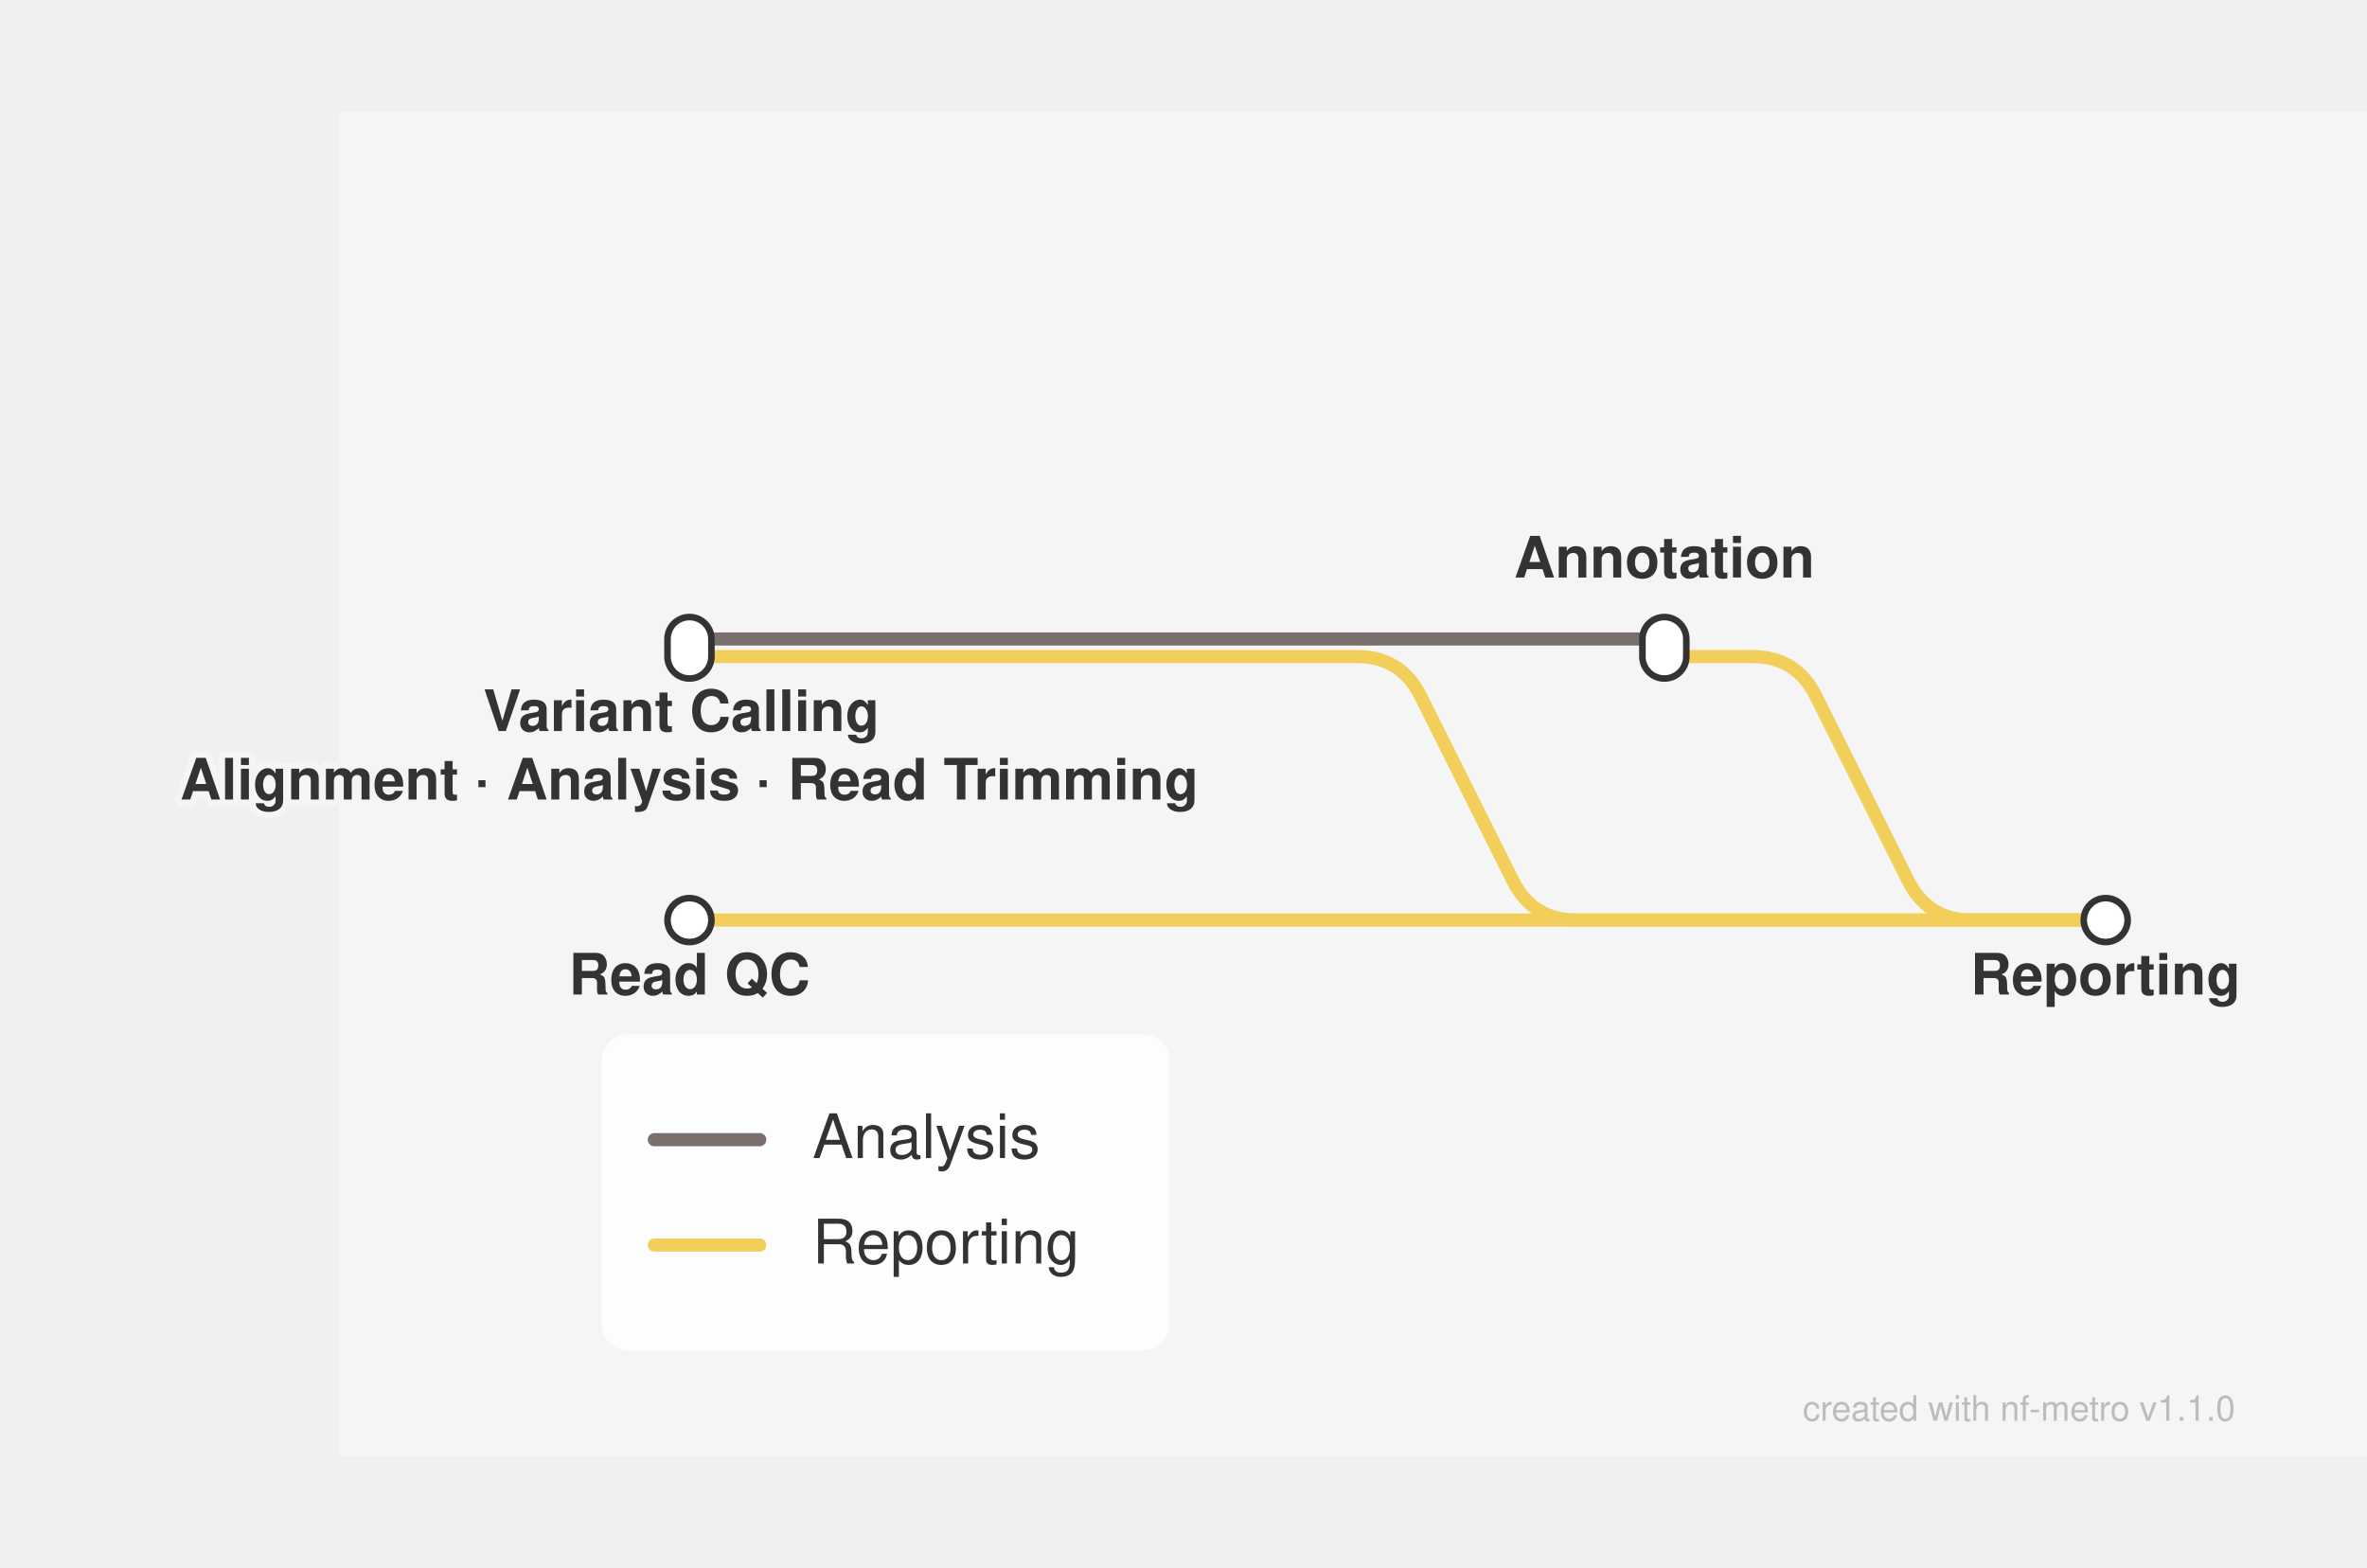
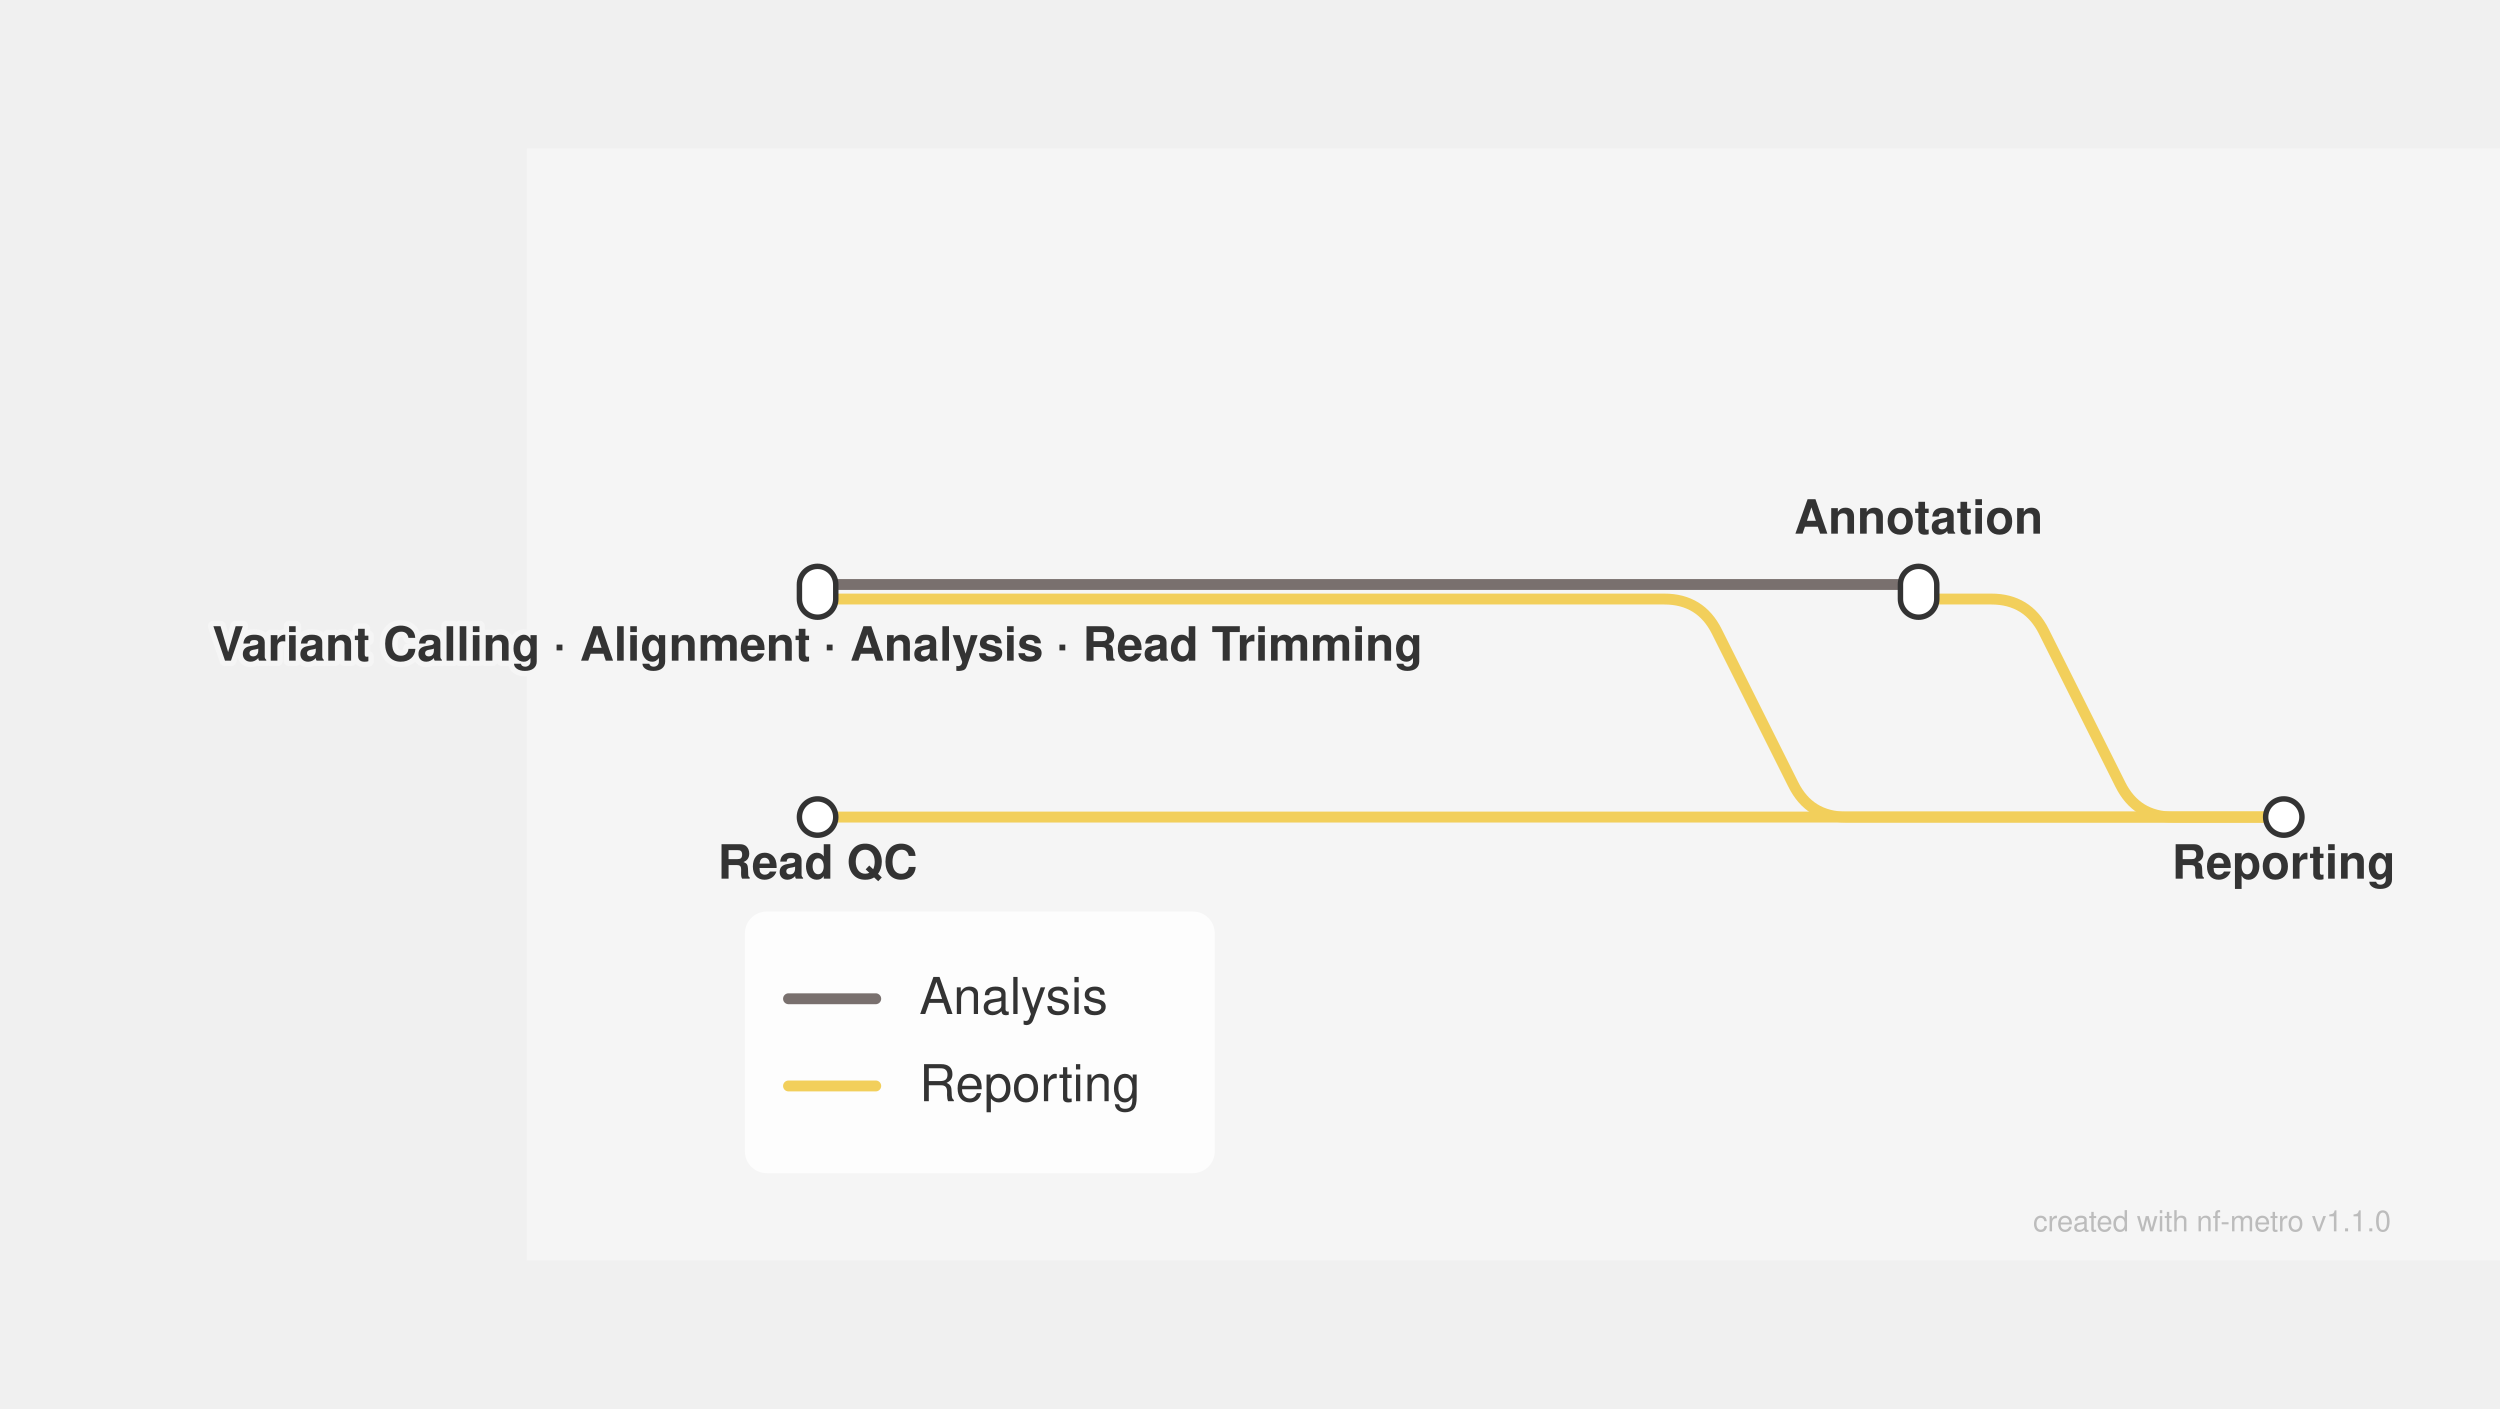
- <svg xmlns="http://www.w3.org/2000/svg" width="462" height="306" viewBox="-77 0 539 306" style="color-scheme: light">
+ <svg xmlns="http://www.w3.org/2000/svg" width="543" height="306" viewBox="-145 0 688 306" style="color-scheme: light">
  <defs>
</defs>
  <style>.nf-metro-bg { fill: var(--nfm-map-bg, light-dark(#f5f5f5, #2b2b2b)); }
.nf-metro-title { fill: var(--nfm-map-title-color, light-dark(#111111, #ffffff)); }
.nf-metro-station-label { fill: var(--nfm-map-label-color, light-dark(#333333, #e0e0e0)); }
.nf-metro-section-box { fill: var(--nfm-map-section-fill, light-dark(#ededed, #373737)); stroke: var(--nfm-map-section-stroke, light-dark(#e6e6e6, #595959)); }
.nf-metro-section-label { fill: var(--nfm-map-section-label-color, light-dark(#666666, #c8c8c8)); }
.nf-metro-group-label { fill: var(--nfm-map-section-label-color, light-dark(#666666, #c8c8c8)); }
.nf-metro-group-underline { stroke: var(--nfm-map-section-label-color, light-dark(#666666, #c8c8c8)); }
.nf-metro-legend-bg { fill: var(--nfm-map-legend-bg, light-dark(rgba(255, 255, 255, 0.8), rgba(0, 0, 0, 0.3))); }
.nf-metro-legend-text { fill: var(--nfm-map-legend-text-color, light-dark(#333333, #e0e0e0)); }
.nf-metro-marker-stroke { stroke: var(--nfm-map-marker-stroke, light-dark(#333333, #f0f0f0)); }
.nf-metro-label-halo { fill: var(--nfm-map-bg, light-dark(#f5f5f5, #2b2b2b)); stroke: var(--nfm-map-bg, light-dark(#f5f5f5, #2b2b2b)); }</style>
-   <rect x="0" y="0" width="462" height="306" fill="#f5f5f5" class="nf-metro-bg" />
-   <path d="M80.0,124.0 L232.0,124.0 Q242.0,124.0,246.472,132.944 L267.528,175.056 Q272.0,184.0,282.0,184.0 L402.5,184.0" stroke="#F2CF5B" stroke-width="3.0" fill="none" stroke-linecap="round" stroke-linejoin="round" class="metro-line-report" data-line-id="report" />
-   <path d="M302.0,124.0 L322.0,124.0 Q332.0,124.0,336.472,132.944 L357.528,175.056 Q362.0,184.0,372.0,184.0 L402.5,184.0" stroke="#F2CF5B" stroke-width="3.0" fill="none" stroke-linecap="round" stroke-linejoin="round" class="metro-line-report" data-line-id="report" />
-   <path d="M80.0,184.0 L402.5,184.0" stroke="#F2CF5B" stroke-width="3.0" stroke-linecap="round" class="metro-line-report" data-line-id="report" />
-   <path d="M80.0,120.0 L302.0,120.0" stroke="#79706E" stroke-width="3.0" stroke-linecap="round" class="metro-line-generic" data-line-id="generic" />
+   <rect x="0" y="0" width="543" height="306" fill="#f5f5f5" class="nf-metro-bg" />
+   <path d="M80.0,124.0 L313.0,124.0 Q323.0,124.0,327.472,132.944 L348.528,175.056 Q353.0,184.0,363.0,184.0 L483.5,184.0" stroke="#F2CF5B" stroke-width="3.0" fill="none" stroke-linecap="round" stroke-linejoin="round" class="metro-line-report" data-line-id="report" />
+   <path d="M383.0,124.0 L403.0,124.0 Q413.0,124.0,417.472,132.944 L438.528,175.056 Q443.0,184.0,453.0,184.0 L483.5,184.0" stroke="#F2CF5B" stroke-width="3.0" fill="none" stroke-linecap="round" stroke-linejoin="round" class="metro-line-report" data-line-id="report" />
+   <path d="M80.0,184.0 L483.5,184.0" stroke="#F2CF5B" stroke-width="3.0" stroke-linecap="round" class="metro-line-report" data-line-id="report" />
+   <path d="M80.0,120.0 L383.0,120.0" stroke="#79706E" stroke-width="3.0" stroke-linecap="round" class="metro-line-generic" data-line-id="generic" />
  <g class="nf-metro-station-group" data-node-id="g_align_variant_generic_trim_generic" data-node-cx="80.0" data-node-cy="122.0" data-node-r="5.0" data-node-groups="generic,report" data-node-w="10.0" data-node-h="14.0" data-node-rx="5.0">
-     <rect x="75.0" y="115.0" width="10.0" height="14.0" rx="5.0" ry="5.0" fill="#ffffff" stroke="#333333" stroke-width="1.5" class="nf-metro-station" data-station-id="g_align_variant_generic_trim_generic" data-station-lines="generic,report" data-station-label="Variant Calling Alignment · Analysis · Read Trimming" />
+     <rect x="75.0" y="115.0" width="10.0" height="14.0" rx="5.0" ry="5.0" fill="#ffffff" stroke="#333333" stroke-width="1.5" class="nf-metro-station" data-station-id="g_align_variant_generic_trim_generic" data-station-lines="generic,report" data-station-label="Variant Calling · Alignment · Analysis · Read Trimming" />
  </g>
  <g class="nf-metro-station-group" data-node-id="g_qc_report" data-node-cx="80.0" data-node-cy="184.0" data-node-r="5.0" data-node-groups="report" data-node-w="10.0" data-node-h="10.0" data-node-rx="5.0">
    <rect x="75.0" y="179.0" width="10.0" height="10.0" rx="5.0" ry="5.0" fill="#ffffff" stroke="#333333" stroke-width="1.5" class="nf-metro-station" data-station-id="g_qc_report" data-station-lines="report" data-station-label="Read QC" />
  </g>
-   <g class="nf-metro-station-group" data-node-id="g_annotate_report" data-node-cx="302.0" data-node-cy="122.0" data-node-r="5.0" data-node-groups="generic,report" data-node-w="10.0" data-node-h="14.0" data-node-rx="5.0">
-     <rect x="297.0" y="115.0" width="10.0" height="14.0" rx="5.0" ry="5.0" fill="#ffffff" stroke="#333333" stroke-width="1.5" class="nf-metro-station" data-station-id="g_annotate_report" data-station-lines="generic,report" data-station-label="Annotation" />
+   <g class="nf-metro-station-group" data-node-id="g_annotate_report" data-node-cx="383.0" data-node-cy="122.0" data-node-r="5.0" data-node-groups="generic,report" data-node-w="10.0" data-node-h="14.0" data-node-rx="5.0">
+     <rect x="378.0" y="115.0" width="10.0" height="14.0" rx="5.0" ry="5.0" fill="#ffffff" stroke="#333333" stroke-width="1.5" class="nf-metro-station" data-station-id="g_annotate_report" data-station-lines="generic,report" data-station-label="Annotation" />
  </g>
-   <g class="nf-metro-station-group" data-node-id="g_report_generic" data-node-cx="402.5" data-node-cy="184.0" data-node-r="5.0" data-node-groups="report" data-node-w="10.0" data-node-h="10.0" data-node-rx="5.0">
-     <rect x="397.5" y="179.0" width="10.0" height="10.0" rx="5.0" ry="5.0" fill="#ffffff" stroke="#333333" stroke-width="1.5" class="nf-metro-station" data-station-id="g_report_generic" data-station-lines="report" data-station-label="Reporting" />
+   <g class="nf-metro-station-group" data-node-id="g_report_generic" data-node-cx="483.5" data-node-cy="184.0" data-node-r="5.0" data-node-groups="report" data-node-w="10.0" data-node-h="10.0" data-node-rx="5.0">
+     <rect x="478.5" y="179.0" width="10.0" height="10.0" rx="5.0" ry="5.0" fill="#ffffff" stroke="#333333" stroke-width="1.5" class="nf-metro-station" data-station-id="g_report_generic" data-station-lines="report" data-station-label="Reporting" />
  </g>
-   <text x="80.0" y="135.0" font-size="13.0" fill="#f5f5f5" stroke="#f5f5f5" stroke-width="3.0" stroke-linejoin="round" font-family="'Helvetica Neue', Helvetica, Arial, sans-serif" font-weight="bold" aria-hidden="true" class="nf-metro-label-halo" text-anchor="middle" dominant-baseline="hanging">
-     <tspan x="80.0" dy="0em">Variant Calling</tspan>
-     <tspan x="80.0" dy="1.2em">Alignment · Analysis · Read Trimming</tspan>
-   </text>
-   <text x="80.0" y="135.0" font-size="13.0" fill="#333333" font-family="'Helvetica Neue', Helvetica, Arial, sans-serif" font-weight="bold" text-anchor="middle" dominant-baseline="hanging" data-station-id="g_align_variant_generic_trim_generic" class="nf-metro-station-label">
-     <tspan x="80.0" dy="0em">Variant Calling</tspan>
-     <tspan x="80.0" dy="1.2em">Alignment · Analysis · Read Trimming</tspan>
-   </text>
+   <text x="80.0" y="135.0" font-size="13.0" fill="#f5f5f5" stroke="#f5f5f5" stroke-width="3.0" stroke-linejoin="round" font-family="'Helvetica Neue', Helvetica, Arial, sans-serif" font-weight="bold" aria-hidden="true" class="nf-metro-label-halo" text-anchor="middle" dominant-baseline="hanging">Variant Calling · Alignment · Analysis · Read Trimming</text>
+   <text x="80.0" y="135.0" font-size="13.0" fill="#333333" font-family="'Helvetica Neue', Helvetica, Arial, sans-serif" font-weight="bold" text-anchor="middle" dominant-baseline="hanging" data-station-id="g_align_variant_generic_trim_generic" class="nf-metro-station-label">Variant Calling · Alignment · Analysis · Read Trimming</text>
  <text x="80.0" y="195.0" font-size="13.0" fill="#f5f5f5" stroke="#f5f5f5" stroke-width="3.0" stroke-linejoin="round" font-family="'Helvetica Neue', Helvetica, Arial, sans-serif" font-weight="bold" aria-hidden="true" class="nf-metro-label-halo" text-anchor="middle" dominant-baseline="hanging">Read QC</text>
  <text x="80.0" y="195.0" font-size="13.0" fill="#333333" font-family="'Helvetica Neue', Helvetica, Arial, sans-serif" font-weight="bold" text-anchor="middle" dominant-baseline="hanging" data-station-id="g_qc_report" class="nf-metro-station-label">Read QC</text>
-   <text x="302.0" y="106.0" font-size="13.0" fill="#f5f5f5" stroke="#f5f5f5" stroke-width="3.0" stroke-linejoin="round" font-family="'Helvetica Neue', Helvetica, Arial, sans-serif" font-weight="bold" aria-hidden="true" class="nf-metro-label-halo" text-anchor="middle" dominant-baseline="auto">Annotation</text>
-   <text x="302.0" y="106.0" font-size="13.0" fill="#333333" font-family="'Helvetica Neue', Helvetica, Arial, sans-serif" font-weight="bold" text-anchor="middle" dominant-baseline="auto" data-station-id="g_annotate_report" class="nf-metro-station-label">Annotation</text>
-   <text x="402.5" y="195.0" font-size="13.0" fill="#f5f5f5" stroke="#f5f5f5" stroke-width="3.0" stroke-linejoin="round" font-family="'Helvetica Neue', Helvetica, Arial, sans-serif" font-weight="bold" aria-hidden="true" class="nf-metro-label-halo" text-anchor="middle" dominant-baseline="hanging">Reporting</text>
-   <text x="402.5" y="195.0" font-size="13.0" fill="#333333" font-family="'Helvetica Neue', Helvetica, Arial, sans-serif" font-weight="bold" text-anchor="middle" dominant-baseline="hanging" data-station-id="g_report_generic" class="nf-metro-station-label">Reporting</text>
+   <text x="383.0" y="106.0" font-size="13.0" fill="#f5f5f5" stroke="#f5f5f5" stroke-width="3.0" stroke-linejoin="round" font-family="'Helvetica Neue', Helvetica, Arial, sans-serif" font-weight="bold" aria-hidden="true" class="nf-metro-label-halo" text-anchor="middle" dominant-baseline="auto">Annotation</text>
+   <text x="383.0" y="106.0" font-size="13.0" fill="#333333" font-family="'Helvetica Neue', Helvetica, Arial, sans-serif" font-weight="bold" text-anchor="middle" dominant-baseline="auto" data-station-id="g_annotate_report" class="nf-metro-station-label">Annotation</text>
+   <text x="483.5" y="195.0" font-size="13.0" fill="#f5f5f5" stroke="#f5f5f5" stroke-width="3.0" stroke-linejoin="round" font-family="'Helvetica Neue', Helvetica, Arial, sans-serif" font-weight="bold" aria-hidden="true" class="nf-metro-label-halo" text-anchor="middle" dominant-baseline="hanging">Reporting</text>
+   <text x="483.5" y="195.0" font-size="13.0" fill="#333333" font-family="'Helvetica Neue', Helvetica, Arial, sans-serif" font-weight="bold" text-anchor="middle" dominant-baseline="hanging" data-station-id="g_report_generic" class="nf-metro-station-label">Reporting</text>
  <rect x="60.0" y="210.0" width="129.3" height="72.0" rx="6" ry="6" fill="rgba(255, 255, 255, 0.8)" class="nf-metro-legend-bg" />
  <path d="M72.0,234.0 L96.0,234.0" stroke="#79706E" stroke-width="3.0" stroke-linecap="round" />
  <text x="108.0" y="234.0" font-size="14.0" fill="#333333" font-family="'Helvetica Neue', Helvetica, Arial, sans-serif" dy="0.3em" class="nf-metro-legend-text">Analysis</text>
  <path d="M72.0,258.0 L96.0,258.0" stroke="#F2CF5B" stroke-width="3.0" stroke-linecap="round" />
  <text x="108.0" y="258.0" font-size="14.0" fill="#333333" font-family="'Helvetica Neue', Helvetica, Arial, sans-serif" dy="0.3em" class="nf-metro-legend-text">Reporting</text>
-   <text x="432.0" y="298.0" font-size="8" fill="rgba(150, 150, 150, 0.6)" font-family="'Helvetica Neue', Helvetica, Arial, sans-serif" text-anchor="end">created with nf-metro v1.1.0</text>
+   <text x="513.0" y="298.0" font-size="8" fill="rgba(150, 150, 150, 0.6)" font-family="'Helvetica Neue', Helvetica, Arial, sans-serif" text-anchor="end">created with nf-metro v1.1.0</text>
</svg>
